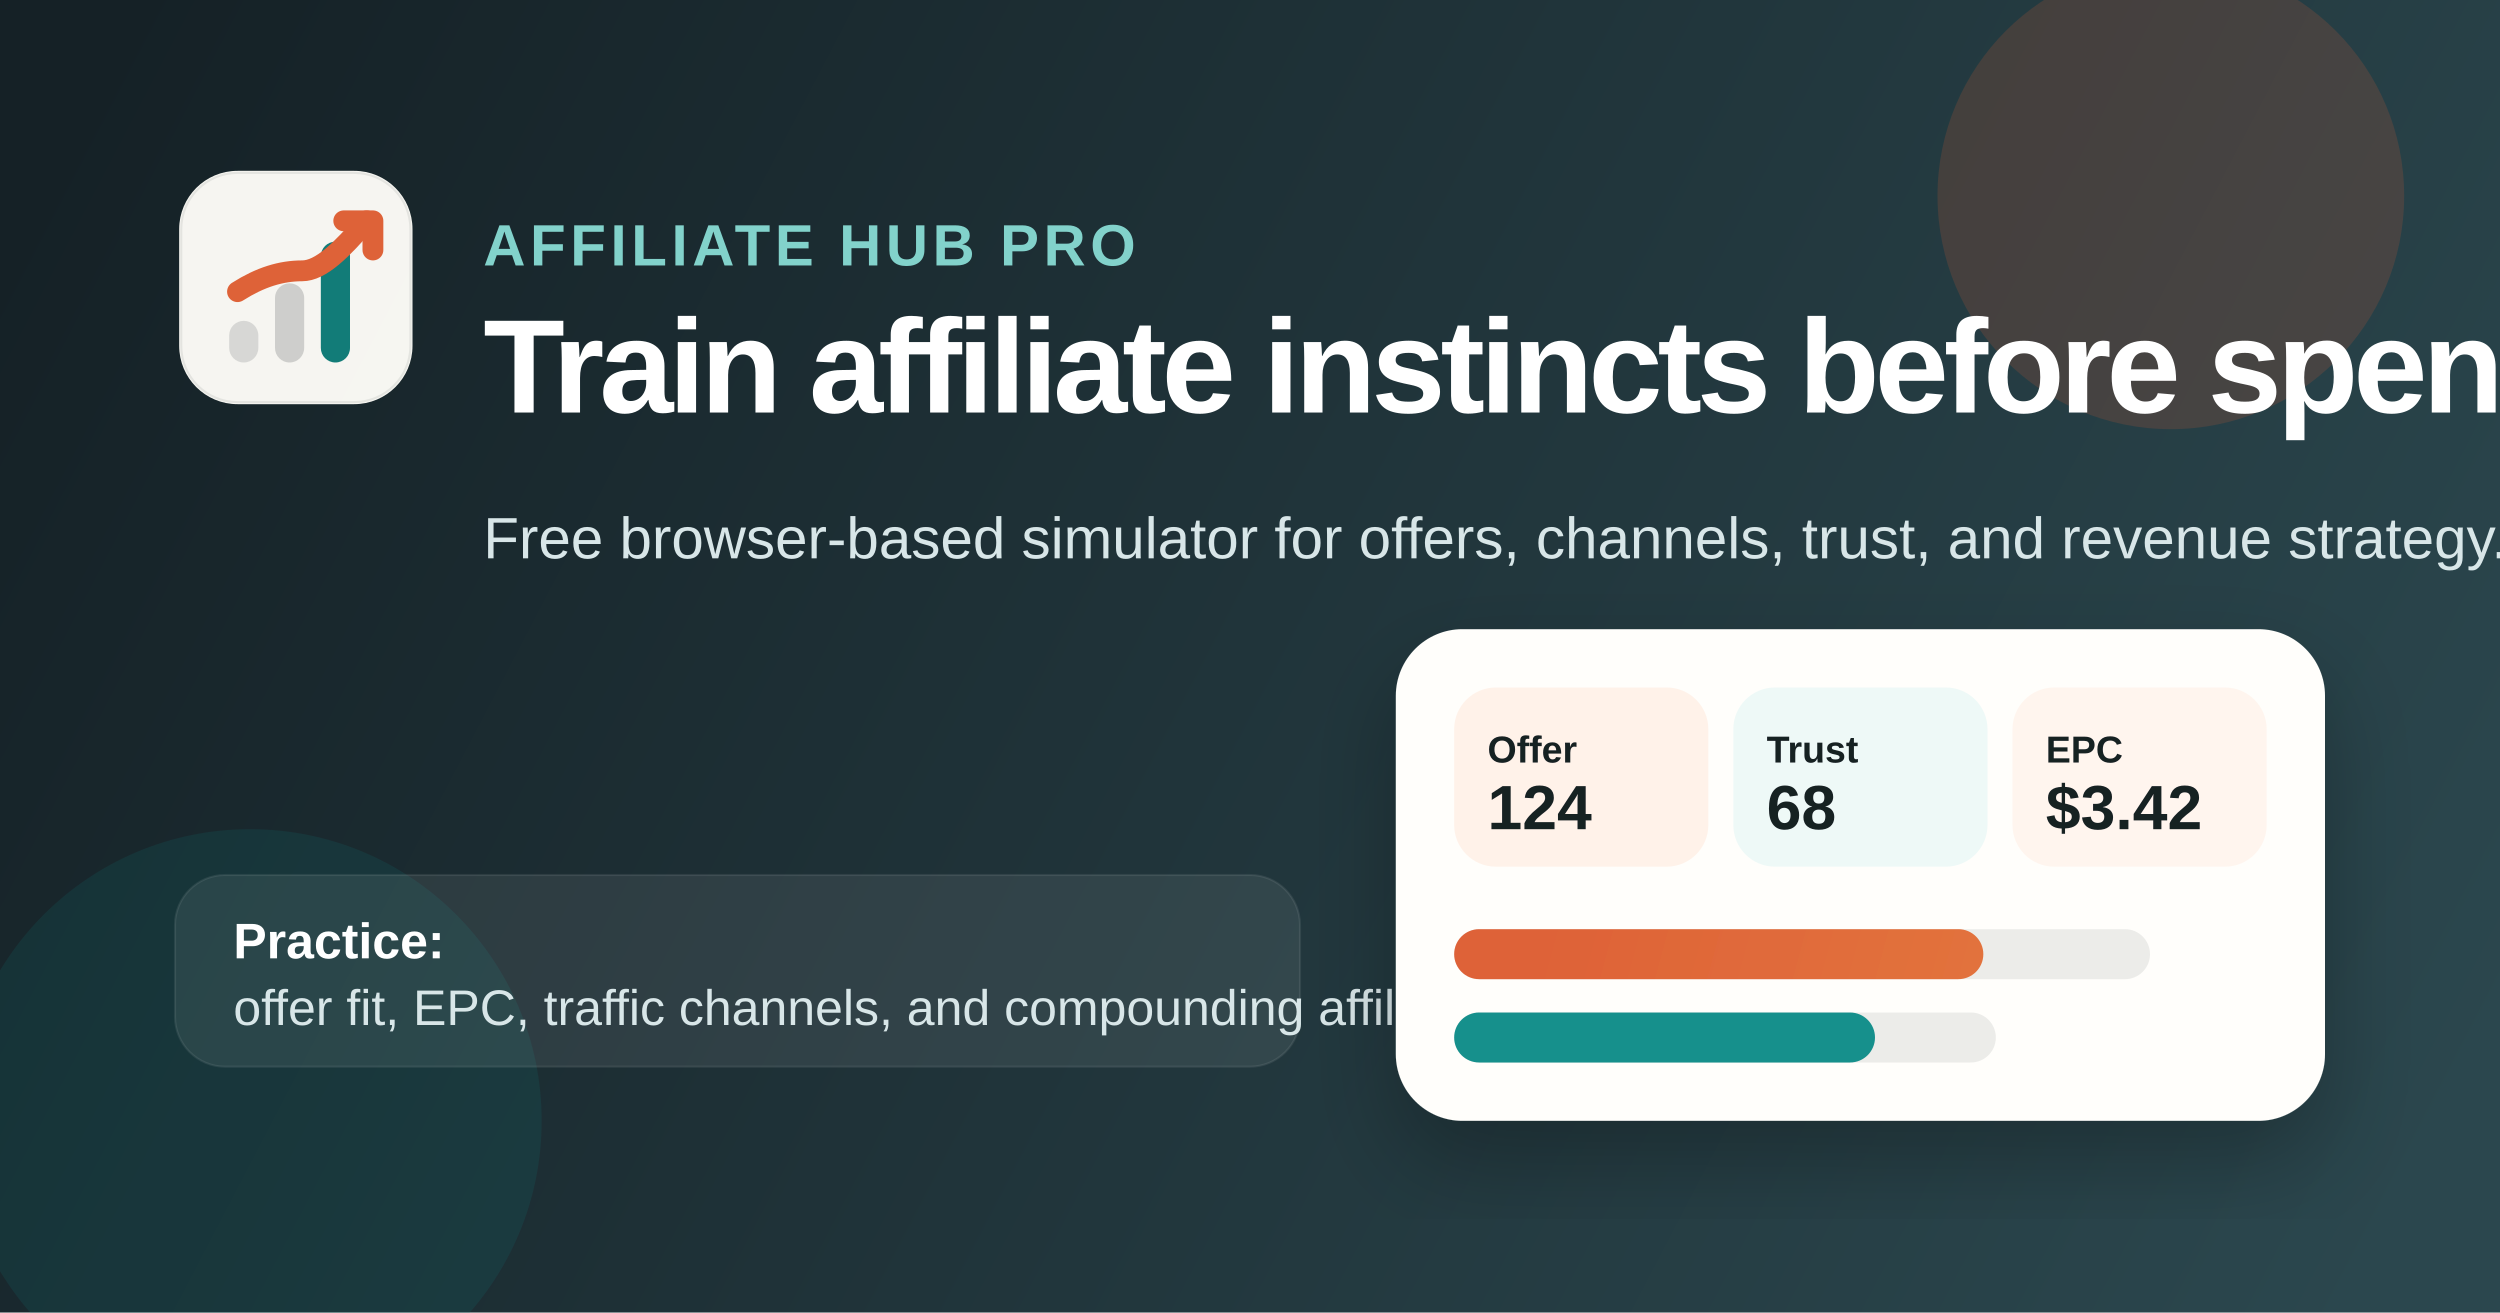
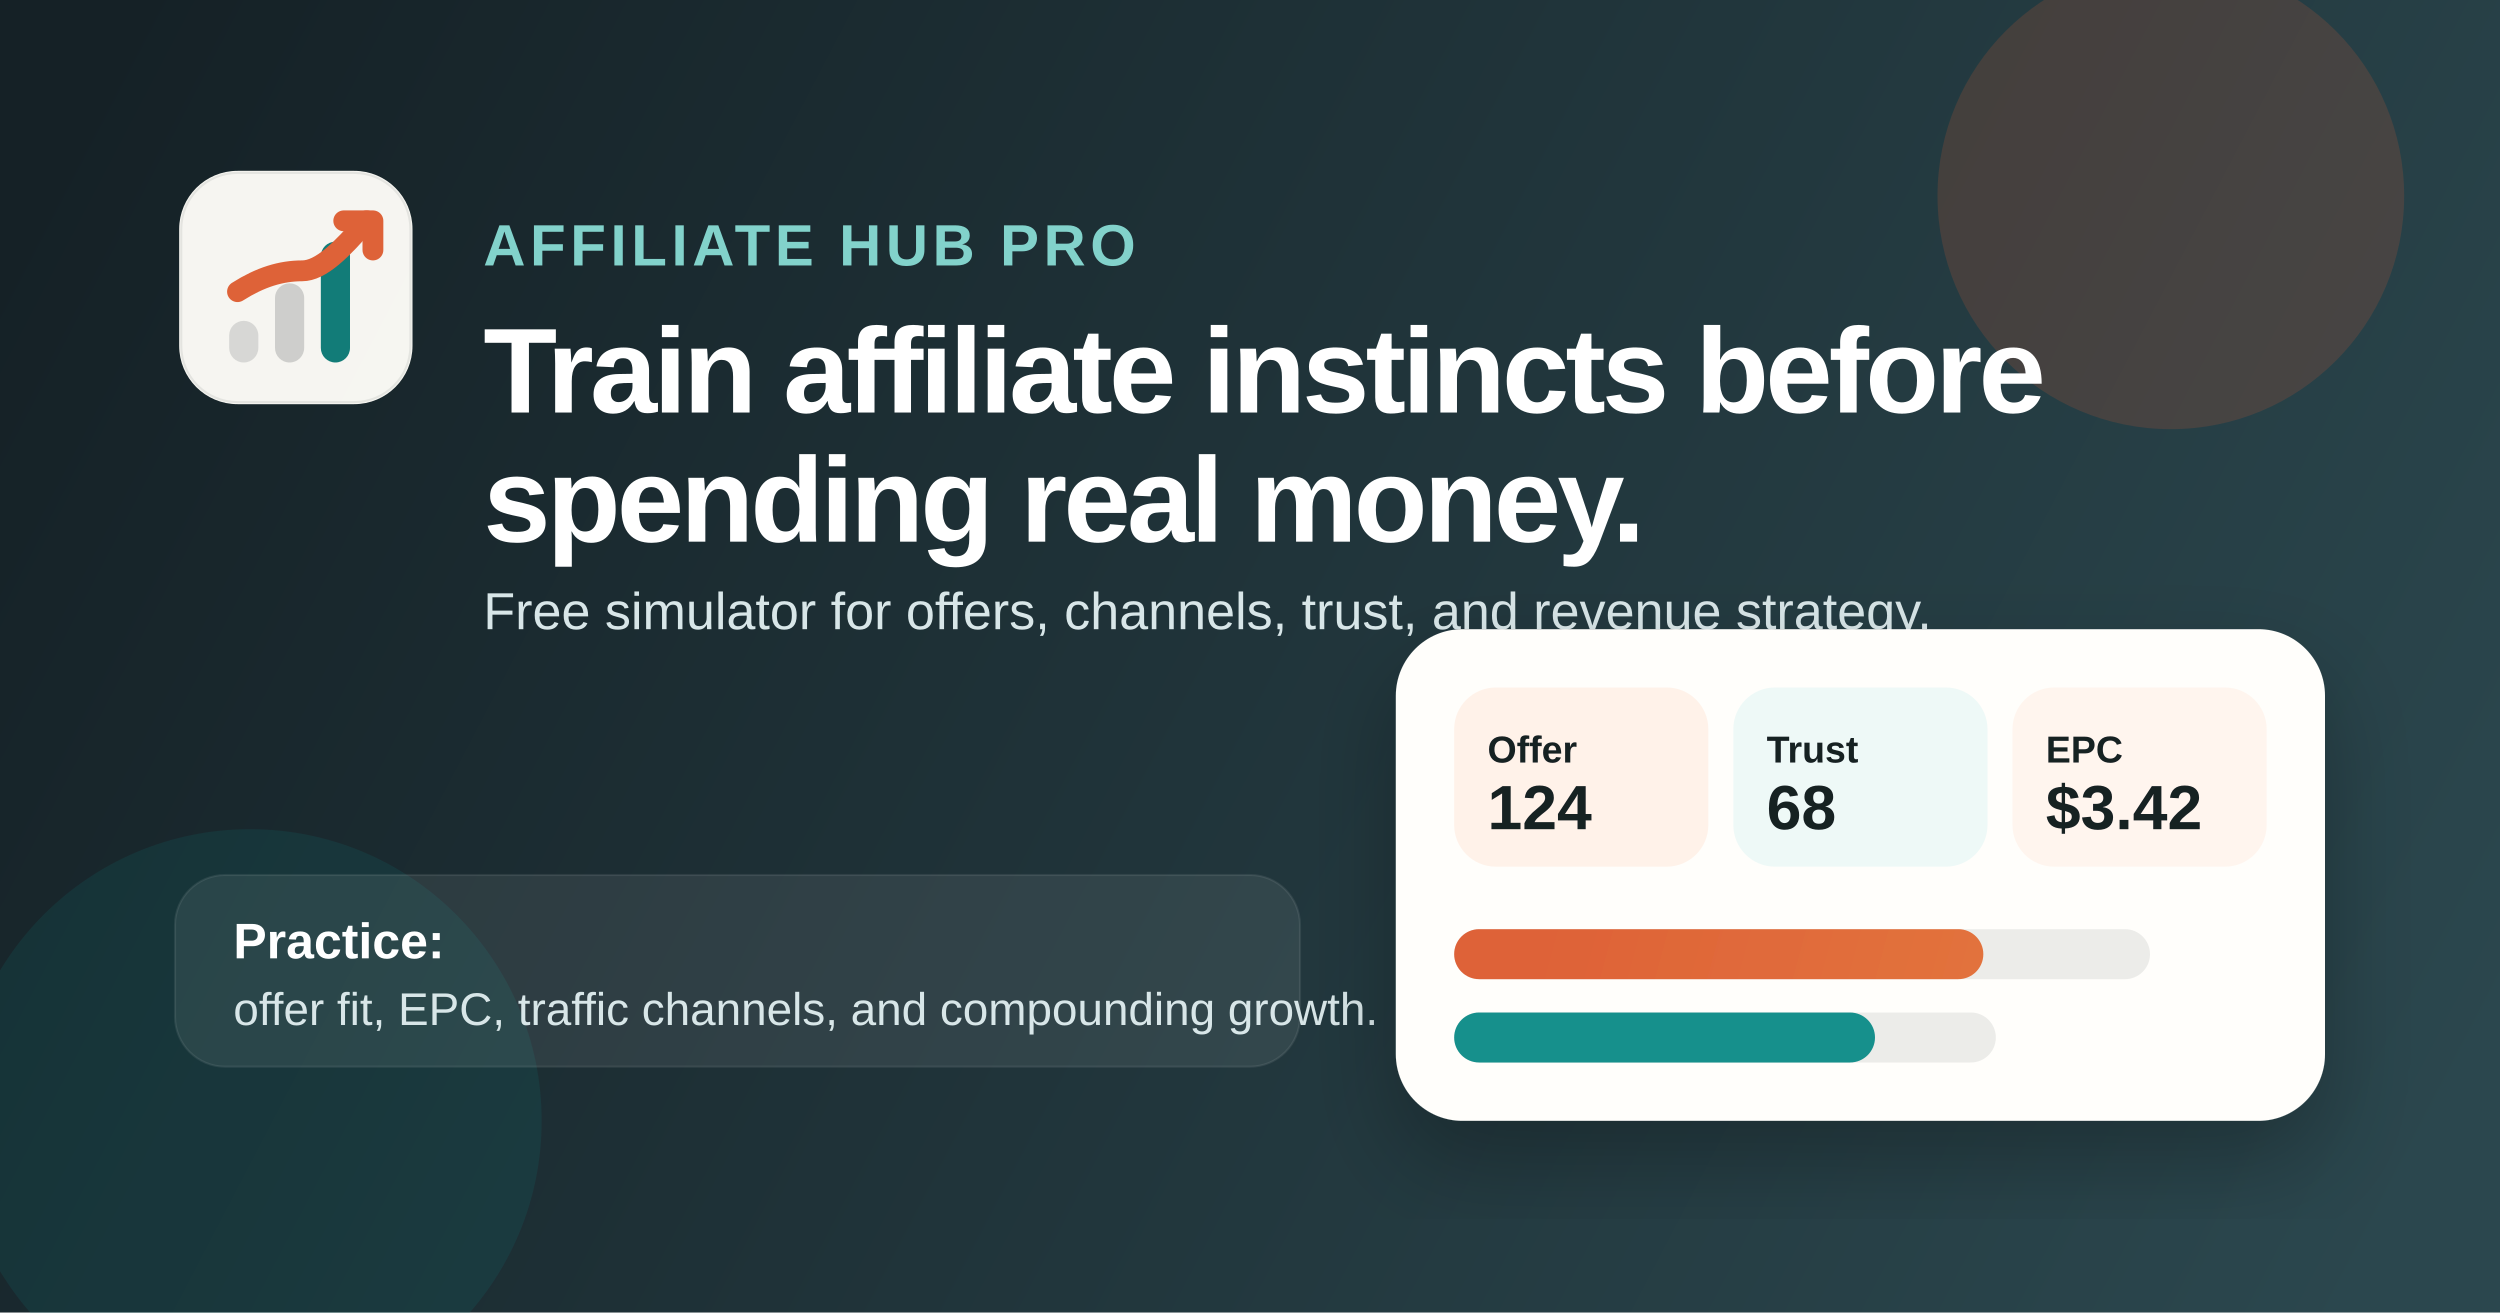
<svg xmlns="http://www.w3.org/2000/svg" viewBox="0 0 1200 630" role="img" aria-labelledby="title desc">
  <defs>
    <linearGradient id="bg" x1="44" y1="34" x2="1144" y2="608" gradientUnits="userSpaceOnUse">
      <stop offset="0" stop-color="#152126" />
      <stop offset="1" stop-color="#2b474e" />
    </linearGradient>
    <linearGradient id="panel" x1="672" y1="310" x2="1090" y2="538" gradientUnits="userSpaceOnUse">
      <stop offset="0" stop-color="#fffefb" />
      <stop offset="1" stop-color="#fff6eb" />
    </linearGradient>
    <linearGradient id="accent" x1="86" y1="90" x2="1084" y2="360" gradientUnits="userSpaceOnUse">
      <stop offset="0" stop-color="#de6238" />
      <stop offset="1" stop-color="#f3b34b" />
    </linearGradient>
    <linearGradient id="teal" x1="816" y1="346" x2="860" y2="470" gradientUnits="userSpaceOnUse">
      <stop offset="0" stop-color="#17908c" />
      <stop offset="1" stop-color="#0f6f6a" />
    </linearGradient>
    <filter id="shadow" x="-20%" y="-20%" width="140%" height="140%">
      <feDropShadow dx="0" dy="20" stdDeviation="22" flood-color="#081013" flood-opacity="0.26" />
    </filter>
  </defs>
  <rect width="1200" height="630" fill="url(#bg)" />
  <circle cx="1042" cy="94" r="112" fill="#db5c34" fill-opacity="0.18" />
  <circle cx="120" cy="538" r="140" fill="#127c78" fill-opacity="0.16" />
  <g transform="translate(86 82)">
    <rect width="112" height="112" rx="28" fill="#fffef9" fill-opacity="0.96" />
    <rect x="1" y="1" width="110" height="110" rx="27" fill="none" stroke="#172024" stroke-opacity="0.08" />
    <rect x="24" y="72" width="14" height="20" rx="7" fill="#172024" fill-opacity="0.14" />
    <rect x="46" y="54" width="14" height="38" rx="7" fill="#172024" fill-opacity="0.18" />
    <rect x="68" y="34" width="14" height="58" rx="7" fill="#127c78" />
    <path d="M28 58 C39 51 49 48 59 48 C68 48 78 38 90 24" fill="none" stroke="url(#accent)" stroke-width="10" stroke-linecap="round" />
    <path d="M79 24 H93 V38" fill="none" stroke="url(#accent)" stroke-width="10" stroke-linecap="round" stroke-linejoin="round" />
  </g>
  <g transform="translate(232 108)">
    <text x="0" y="0" dominant-baseline="hanging" font-family="Trebuchet MS, Verdana, Arial, sans-serif" font-size="28" font-weight="700" letter-spacing="2.2" fill="#82d2cb">AFFILIATE HUB PRO</text>
-     <text x="0" y="90" font-family="Trebuchet MS, Verdana, Arial, sans-serif" font-size="64" font-weight="700" letter-spacing="-2.4" fill="#ffffff">Train affiliate instincts before spending real money.</text>
-     <text x="0" y="160" font-family="Arial, Helvetica, sans-serif" font-size="28" fill="#d8e6e8">Free browser-based simulator for offers, channels, trust, and revenue strategy.</text>
+     <text x="0" y="90" font-family="Trebuchet MS, Verdana, Arial, sans-serif" font-size="58" font-weight="700" letter-spacing="-1.8" fill="#ffffff">
+       <tspan x="0" dy="0">Train affiliate instincts before</tspan>
+       <tspan x="0" dy="62">spending real money.</tspan>
+     </text>
+     <text x="0" y="194" font-family="Arial, Helvetica, sans-serif" font-size="25" fill="#d8e6e8">Free simulator for offers, channels, trust, and revenue strategy.</text>
  </g>
  <g transform="translate(84 420)">
    <rect width="540" height="92" rx="24" fill="#fff" fill-opacity="0.08" stroke="#fff" stroke-opacity="0.08" />
    <text x="28" y="40" font-family="Arial, Helvetica, sans-serif" font-size="24" font-weight="700" fill="#ffffff">Practice:</text>
-     <text x="28" y="72" font-family="Arial, Helvetica, sans-serif" font-size="24" fill="#d8e6e8">offer fit, EPC, traffic channels, and compounding affiliate growth.</text>
+     <text x="28" y="72" font-family="Arial, Helvetica, sans-serif" font-size="22" fill="#d8e6e8">offer fit, EPC, traffic channels, and compounding growth.</text>
  </g>
  <g transform="translate(670 302)" filter="url(#shadow)">
    <rect width="446" height="236" rx="32" fill="url(#panel)" />
    <rect x="28" y="28" width="122" height="86" rx="20" fill="#fff2e9" />
    <rect x="162" y="28" width="122" height="86" rx="20" fill="#eef9f7" />
    <rect x="296" y="28" width="122" height="86" rx="20" fill="#fff5ee" />
    <rect x="28" y="144" width="334" height="24" rx="12" fill="#172024" fill-opacity="0.08" />
    <rect x="28" y="184" width="260" height="24" rx="12" fill="#172024" fill-opacity="0.08" />
    <rect x="28" y="144" width="254" height="24" rx="12" fill="url(#accent)" />
    <rect x="28" y="184" width="202" height="24" rx="12" fill="url(#teal)" />
    <text x="44" y="64" font-family="Arial, Helvetica, sans-serif" font-size="18" font-weight="700" fill="#172024">Offer</text>
    <text x="44" y="96" font-family="Arial, Helvetica, sans-serif" font-size="30" font-weight="700" fill="#172024">124</text>
    <text x="178" y="64" font-family="Arial, Helvetica, sans-serif" font-size="18" font-weight="700" fill="#172024">Trust</text>
    <text x="178" y="96" font-family="Arial, Helvetica, sans-serif" font-size="30" font-weight="700" fill="#172024">68</text>
    <text x="312" y="64" font-family="Arial, Helvetica, sans-serif" font-size="18" font-weight="700" fill="#172024">EPC</text>
    <text x="312" y="96" font-family="Arial, Helvetica, sans-serif" font-size="30" font-weight="700" fill="#172024">$3.42</text>
  </g>
</svg>
